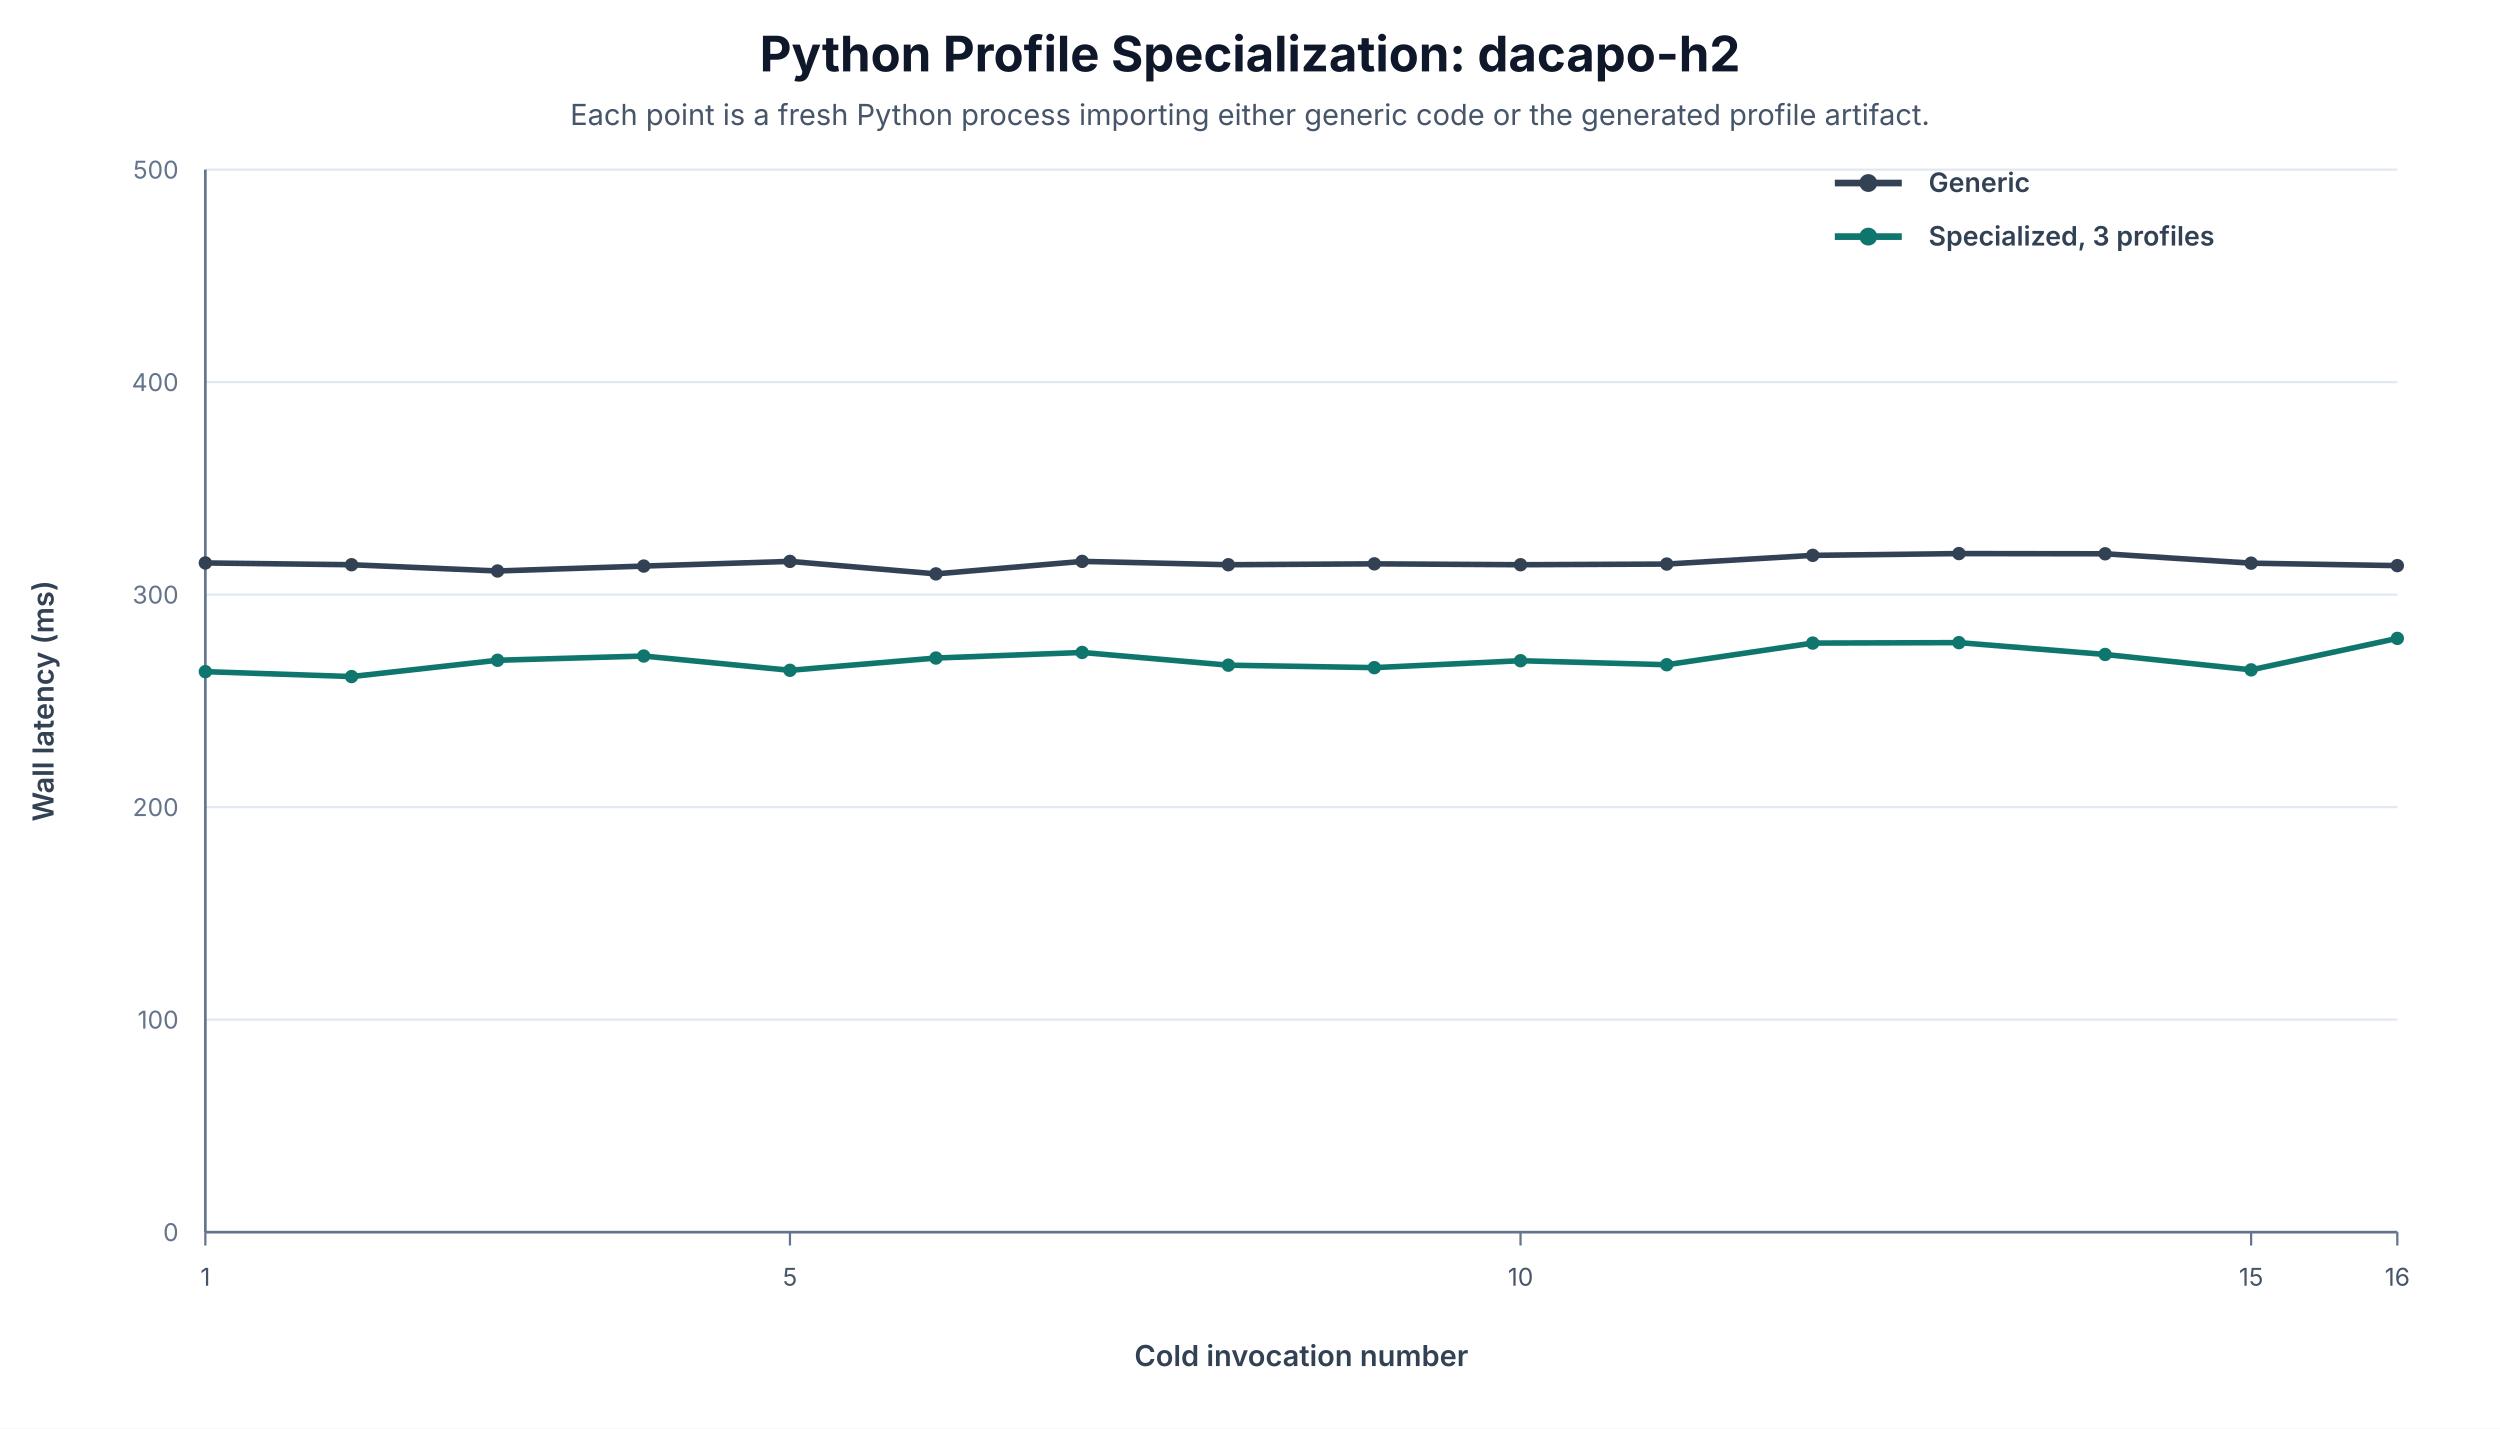
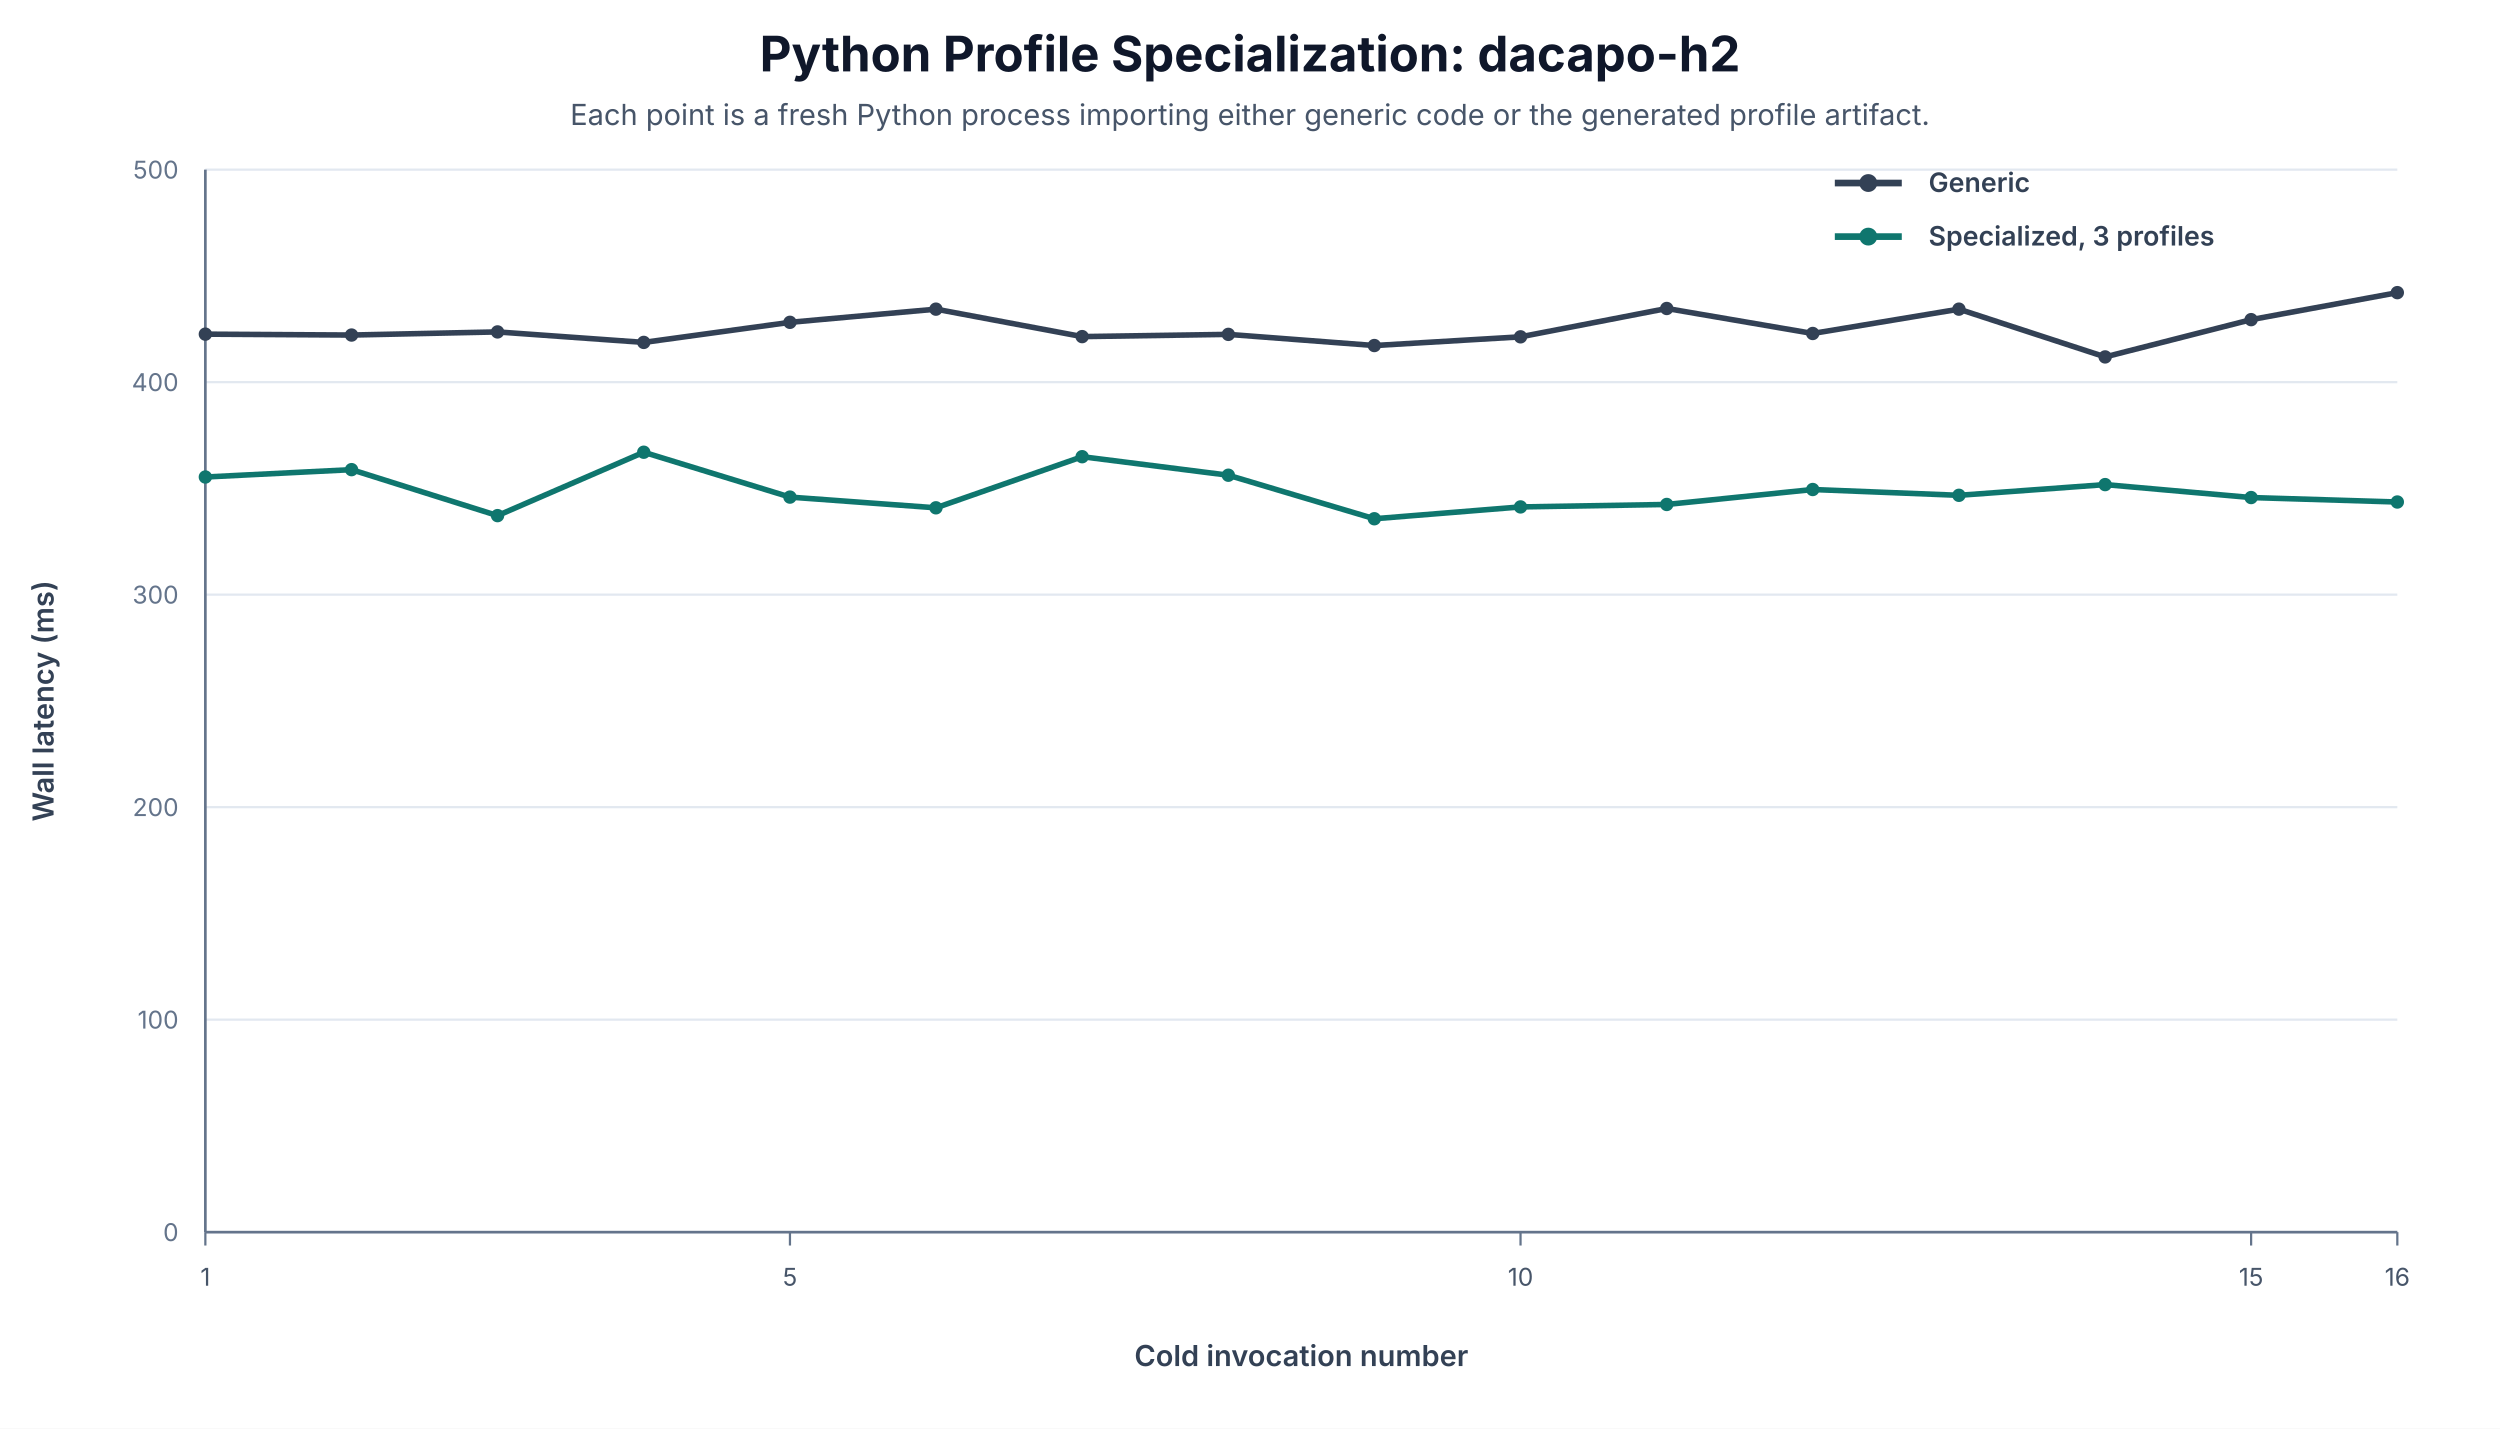
<svg xmlns="http://www.w3.org/2000/svg" width="1120" height="640" viewBox="0 0 1120 640" role="img" aria-label="Python profile specialization cold invocation latency">
  <rect width="100%" height="100%" fill="#ffffff" />
  <line x1="92.0" y1="552.0" x2="1074.0" y2="552.0" stroke="#e2e8f0" stroke-width="1" />
  <text x="80.0" y="556.0" text-anchor="end" font-family="Inter, ui-sans-serif, system-ui, -apple-system, BlinkMacSystemFont, Segoe UI, sans-serif" font-size="11" fill="#64748b">0</text>
  <line x1="92.0" y1="456.8" x2="1074.0" y2="456.8" stroke="#e2e8f0" stroke-width="1" />
  <text x="80.0" y="460.8" text-anchor="end" font-family="Inter, ui-sans-serif, system-ui, -apple-system, BlinkMacSystemFont, Segoe UI, sans-serif" font-size="11" fill="#64748b">100</text>
  <line x1="92.0" y1="361.6" x2="1074.0" y2="361.6" stroke="#e2e8f0" stroke-width="1" />
  <text x="80.0" y="365.6" text-anchor="end" font-family="Inter, ui-sans-serif, system-ui, -apple-system, BlinkMacSystemFont, Segoe UI, sans-serif" font-size="11" fill="#64748b">200</text>
  <line x1="92.0" y1="266.4" x2="1074.0" y2="266.4" stroke="#e2e8f0" stroke-width="1" />
  <text x="80.0" y="270.4" text-anchor="end" font-family="Inter, ui-sans-serif, system-ui, -apple-system, BlinkMacSystemFont, Segoe UI, sans-serif" font-size="11" fill="#64748b">300</text>
  <line x1="92.0" y1="171.2" x2="1074.0" y2="171.2" stroke="#e2e8f0" stroke-width="1" />
  <text x="80.0" y="175.2" text-anchor="end" font-family="Inter, ui-sans-serif, system-ui, -apple-system, BlinkMacSystemFont, Segoe UI, sans-serif" font-size="11" fill="#64748b">400</text>
  <line x1="92.0" y1="76.0" x2="1074.0" y2="76.0" stroke="#e2e8f0" stroke-width="1" />
  <text x="80.0" y="80.0" text-anchor="end" font-family="Inter, ui-sans-serif, system-ui, -apple-system, BlinkMacSystemFont, Segoe UI, sans-serif" font-size="11" fill="#64748b">500</text>
  <line x1="92.0" y1="76.0" x2="92.0" y2="552.0" stroke="#64748b" stroke-width="1.2" />
  <line x1="92.0" y1="552.0" x2="1074.0" y2="552.0" stroke="#64748b" stroke-width="1.2" />
  <text x="24.0" y="314.0" text-anchor="middle" font-family="Inter, ui-sans-serif, system-ui, -apple-system, BlinkMacSystemFont, Segoe UI, sans-serif" font-size="13" fill="#334155" font-weight="600" transform="rotate(-90 24.0 314.0)">Wall latency (ms)</text>
  <text x="560.0" y="32.0" text-anchor="middle" font-family="Inter, ui-sans-serif, system-ui, -apple-system, BlinkMacSystemFont, Segoe UI, sans-serif" font-size="22" fill="#0f172a" font-weight="700">Python Profile Specialization: dacapo-h2</text>
  <text x="560.0" y="56.0" text-anchor="middle" font-family="Inter, ui-sans-serif, system-ui, -apple-system, BlinkMacSystemFont, Segoe UI, sans-serif" font-size="13" fill="#475569">Each point is a fresh Python process importing either generic code or the generated profile artifact.</text>
-   <polyline points="92.0,252.2 157.5,253.0 222.9,255.8 288.4,253.6 353.9,251.5 419.3,257.1 484.8,251.5 550.3,253.0 615.7,252.6 681.2,253.0 746.7,252.7 812.1,248.8 877.6,248.0 943.1,248.1 1008.5,252.3 1074.0,253.4" fill="none" stroke="#334155" stroke-width="2.5" />
-   <circle cx="92.0" cy="252.2" r="3.0" fill="#334155" />
-   <circle cx="157.5" cy="253.0" r="3.0" fill="#334155" />
-   <circle cx="222.9" cy="255.8" r="3.0" fill="#334155" />
-   <circle cx="288.4" cy="253.6" r="3.0" fill="#334155" />
-   <circle cx="353.9" cy="251.5" r="3.0" fill="#334155" />
-   <circle cx="419.3" cy="257.1" r="3.0" fill="#334155" />
-   <circle cx="484.8" cy="251.5" r="3.0" fill="#334155" />
-   <circle cx="550.3" cy="253.0" r="3.0" fill="#334155" />
-   <circle cx="615.7" cy="252.6" r="3.0" fill="#334155" />
-   <circle cx="681.2" cy="253.0" r="3.0" fill="#334155" />
-   <circle cx="746.7" cy="252.7" r="3.0" fill="#334155" />
-   <circle cx="812.1" cy="248.8" r="3.0" fill="#334155" />
-   <circle cx="877.6" cy="248.0" r="3.0" fill="#334155" />
-   <circle cx="943.1" cy="248.1" r="3.0" fill="#334155" />
-   <circle cx="1008.5" cy="252.3" r="3.0" fill="#334155" />
-   <circle cx="1074.0" cy="253.4" r="3.0" fill="#334155" />
-   <polyline points="92.0,300.9 157.5,303.1 222.9,295.8 288.4,293.9 353.9,300.3 419.3,294.8 484.8,292.3 550.3,298.0 615.7,299.1 681.2,296.0 746.7,297.8 812.1,288.1 877.6,287.9 943.1,293.2 1008.5,300.1 1074.0,286.0" fill="none" stroke="#0f766e" stroke-width="2.5" />
-   <circle cx="92.0" cy="300.9" r="3.0" fill="#0f766e" />
-   <circle cx="157.5" cy="303.1" r="3.0" fill="#0f766e" />
-   <circle cx="222.9" cy="295.8" r="3.0" fill="#0f766e" />
-   <circle cx="288.4" cy="293.9" r="3.0" fill="#0f766e" />
-   <circle cx="353.9" cy="300.3" r="3.0" fill="#0f766e" />
-   <circle cx="419.3" cy="294.8" r="3.0" fill="#0f766e" />
-   <circle cx="484.8" cy="292.3" r="3.0" fill="#0f766e" />
-   <circle cx="550.3" cy="298.0" r="3.0" fill="#0f766e" />
-   <circle cx="615.7" cy="299.1" r="3.0" fill="#0f766e" />
-   <circle cx="681.2" cy="296.0" r="3.0" fill="#0f766e" />
-   <circle cx="746.7" cy="297.8" r="3.0" fill="#0f766e" />
-   <circle cx="812.1" cy="288.1" r="3.0" fill="#0f766e" />
-   <circle cx="877.6" cy="287.9" r="3.0" fill="#0f766e" />
-   <circle cx="943.1" cy="293.2" r="3.0" fill="#0f766e" />
-   <circle cx="1008.5" cy="300.1" r="3.0" fill="#0f766e" />
-   <circle cx="1074.0" cy="286.0" r="3.0" fill="#0f766e" />
+   <polyline points="92.0,149.7 157.5,150.1 222.9,148.7 288.4,153.4 353.9,144.4 419.3,138.5 484.8,150.8 550.3,149.8 615.7,154.8 681.2,150.9 746.7,138.2 812.1,149.4 877.6,138.5 943.1,159.9 1008.5,143.2 1074.0,131.1" fill="none" stroke="#334155" stroke-width="2.5" />
+   <circle cx="92.0" cy="149.7" r="3.0" fill="#334155" />
+   <circle cx="157.5" cy="150.1" r="3.0" fill="#334155" />
+   <circle cx="222.9" cy="148.7" r="3.0" fill="#334155" />
+   <circle cx="288.4" cy="153.4" r="3.0" fill="#334155" />
+   <circle cx="353.9" cy="144.4" r="3.0" fill="#334155" />
+   <circle cx="419.3" cy="138.5" r="3.0" fill="#334155" />
+   <circle cx="484.8" cy="150.8" r="3.0" fill="#334155" />
+   <circle cx="550.3" cy="149.8" r="3.0" fill="#334155" />
+   <circle cx="615.7" cy="154.8" r="3.0" fill="#334155" />
+   <circle cx="681.2" cy="150.9" r="3.0" fill="#334155" />
+   <circle cx="746.7" cy="138.2" r="3.0" fill="#334155" />
+   <circle cx="812.1" cy="149.4" r="3.0" fill="#334155" />
+   <circle cx="877.6" cy="138.5" r="3.0" fill="#334155" />
+   <circle cx="943.1" cy="159.9" r="3.0" fill="#334155" />
+   <circle cx="1008.5" cy="143.2" r="3.0" fill="#334155" />
+   <circle cx="1074.0" cy="131.1" r="3.0" fill="#334155" />
+   <polyline points="92.0,213.7 157.5,210.4 222.9,231.0 288.4,202.6 353.9,222.7 419.3,227.5 484.8,204.6 550.3,212.9 615.7,232.4 681.2,227.1 746.7,226.0 812.1,219.3 877.6,221.9 943.1,217.1 1008.5,222.9 1074.0,224.9" fill="none" stroke="#0f766e" stroke-width="2.5" />
+   <circle cx="92.0" cy="213.7" r="3.0" fill="#0f766e" />
+   <circle cx="157.5" cy="210.4" r="3.0" fill="#0f766e" />
+   <circle cx="222.9" cy="231.0" r="3.0" fill="#0f766e" />
+   <circle cx="288.4" cy="202.6" r="3.0" fill="#0f766e" />
+   <circle cx="353.9" cy="222.7" r="3.0" fill="#0f766e" />
+   <circle cx="419.3" cy="227.5" r="3.0" fill="#0f766e" />
+   <circle cx="484.8" cy="204.6" r="3.0" fill="#0f766e" />
+   <circle cx="550.3" cy="212.9" r="3.0" fill="#0f766e" />
+   <circle cx="615.7" cy="232.4" r="3.0" fill="#0f766e" />
+   <circle cx="681.2" cy="227.1" r="3.0" fill="#0f766e" />
+   <circle cx="746.7" cy="226.0" r="3.0" fill="#0f766e" />
+   <circle cx="812.1" cy="219.3" r="3.0" fill="#0f766e" />
+   <circle cx="877.6" cy="221.9" r="3.0" fill="#0f766e" />
+   <circle cx="943.1" cy="217.1" r="3.0" fill="#0f766e" />
+   <circle cx="1008.5" cy="222.9" r="3.0" fill="#0f766e" />
+   <circle cx="1074.0" cy="224.9" r="3.0" fill="#0f766e" />
  <line x1="92.0" y1="552.0" x2="92.0" y2="558.0" stroke="#64748b" stroke-width="1" />
  <text x="92.0" y="576.0" text-anchor="middle" font-family="Inter, ui-sans-serif, system-ui, -apple-system, BlinkMacSystemFont, Segoe UI, sans-serif" font-size="11" fill="#475569">1</text>
  <line x1="353.9" y1="552.0" x2="353.9" y2="558.0" stroke="#64748b" stroke-width="1" />
  <text x="353.9" y="576.0" text-anchor="middle" font-family="Inter, ui-sans-serif, system-ui, -apple-system, BlinkMacSystemFont, Segoe UI, sans-serif" font-size="11" fill="#475569">5</text>
  <line x1="681.2" y1="552.0" x2="681.2" y2="558.0" stroke="#64748b" stroke-width="1" />
  <text x="681.2" y="576.0" text-anchor="middle" font-family="Inter, ui-sans-serif, system-ui, -apple-system, BlinkMacSystemFont, Segoe UI, sans-serif" font-size="11" fill="#475569">10</text>
  <line x1="1008.5" y1="552.0" x2="1008.5" y2="558.0" stroke="#64748b" stroke-width="1" />
  <text x="1008.5" y="576.0" text-anchor="middle" font-family="Inter, ui-sans-serif, system-ui, -apple-system, BlinkMacSystemFont, Segoe UI, sans-serif" font-size="11" fill="#475569">15</text>
  <line x1="1074.0" y1="552.0" x2="1074.0" y2="558.0" stroke="#64748b" stroke-width="1" />
  <text x="1074.0" y="576.0" text-anchor="middle" font-family="Inter, ui-sans-serif, system-ui, -apple-system, BlinkMacSystemFont, Segoe UI, sans-serif" font-size="11" fill="#475569">16</text>
  <text x="583.0" y="612.0" text-anchor="middle" font-family="Inter, ui-sans-serif, system-ui, -apple-system, BlinkMacSystemFont, Segoe UI, sans-serif" font-size="13" fill="#334155" font-weight="600">Cold invocation number</text>
  <line x1="822.0" y1="82.0" x2="852.0" y2="82.0" stroke="#334155" stroke-width="3" />
  <circle cx="837.0" cy="82.0" r="4.0" fill="#334155" />
  <text x="864.0" y="86.0" text-anchor="start" font-family="Inter, ui-sans-serif, system-ui, -apple-system, BlinkMacSystemFont, Segoe UI, sans-serif" font-size="12" fill="#334155" font-weight="600">Generic</text>
  <line x1="822.0" y1="106.0" x2="852.0" y2="106.0" stroke="#0f766e" stroke-width="3" />
  <circle cx="837.0" cy="106.0" r="4.0" fill="#0f766e" />
  <text x="864.0" y="110.0" text-anchor="start" font-family="Inter, ui-sans-serif, system-ui, -apple-system, BlinkMacSystemFont, Segoe UI, sans-serif" font-size="12" fill="#334155" font-weight="600">Specialized, 3 profiles</text>
</svg>
